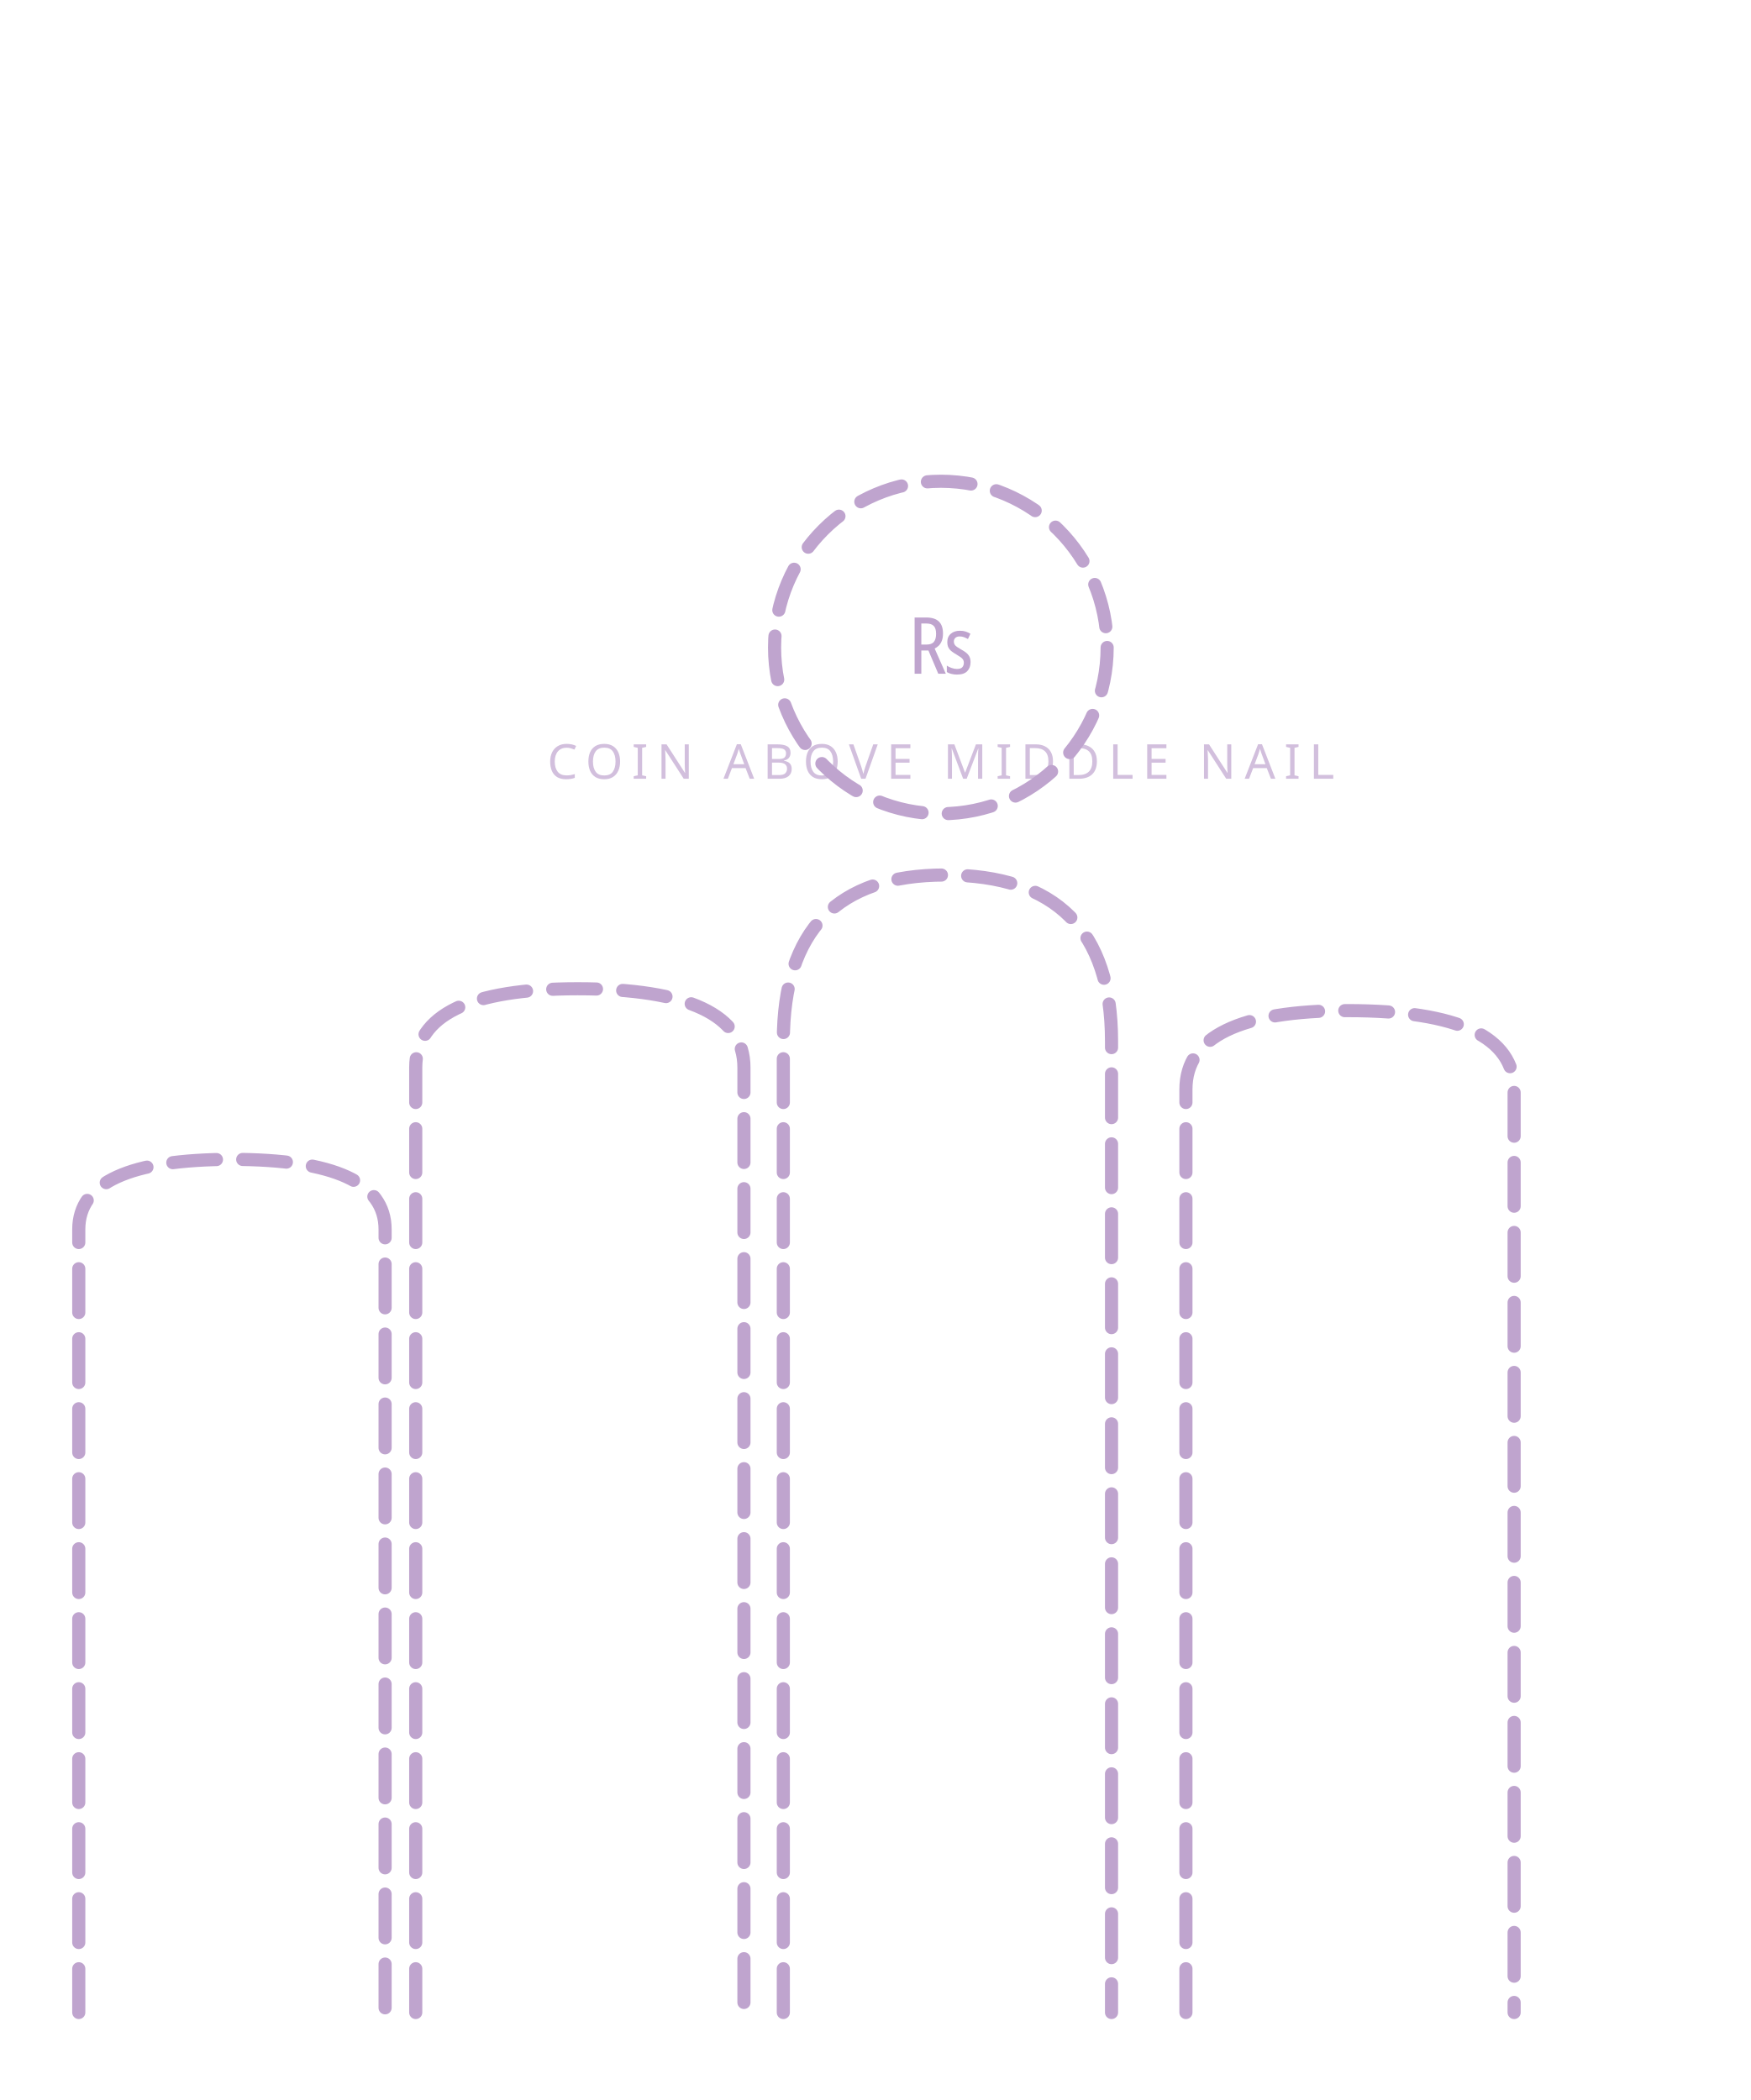
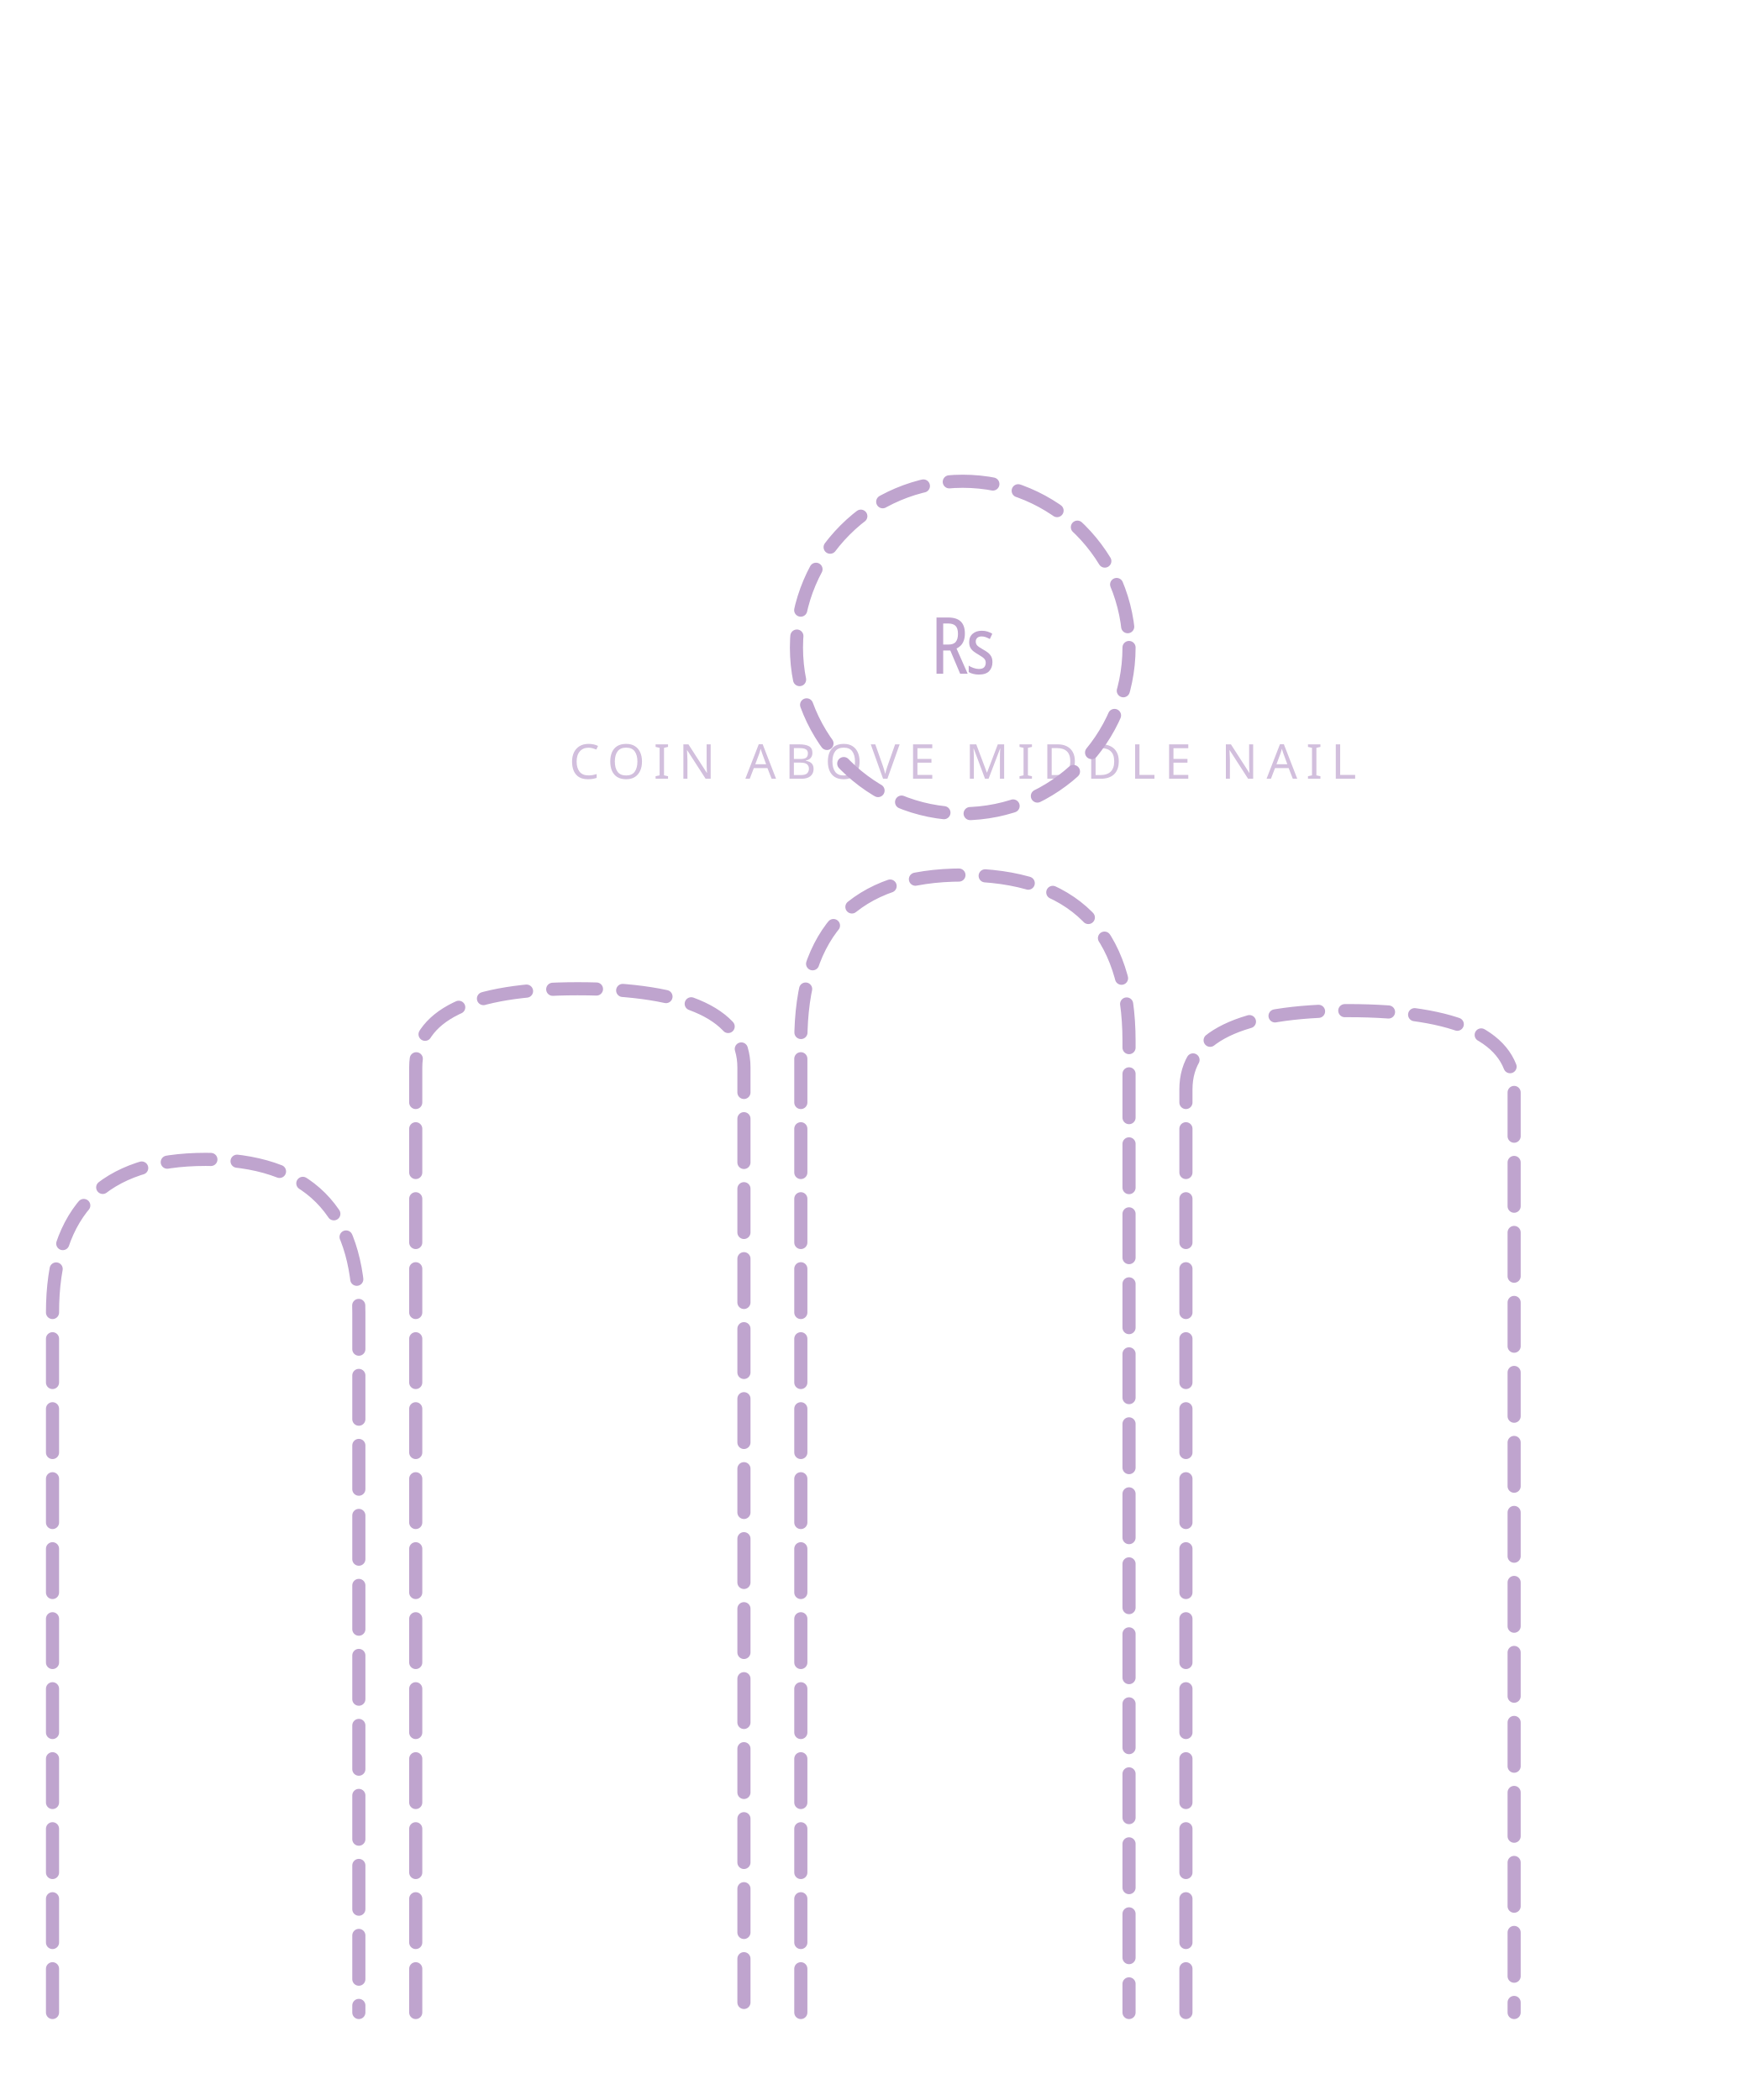
<svg xmlns="http://www.w3.org/2000/svg" viewBox="0 0 400 480" fill="none" stroke="#BFA4CE" stroke-linecap="round" stroke-linejoin="round">
-   <circle cx="215" cy="148" r="38" stroke-width="3" stroke-dasharray="10 6" />
-   <text x="215" y="154" text-anchor="middle" font-family="DM Sans, ui-sans-serif, system-ui" font-size="18" fill="#BFA4CE" stroke="none">₨</text>
-   <path d="M18,460 L18,281 Q18,265 53,265 Q88,265 88,281 L88,460" stroke-width="3" stroke-dasharray="10 6" />
+   <circle cx="220" cy="148" r="38" stroke-width="3" stroke-dasharray="10 6" />
+   <text x="220" y="154" text-anchor="middle" font-family="DM Sans, ui-sans-serif, system-ui" font-size="18" fill="#BFA4CE" stroke="none">₨</text>
+   <path d="M12,460 L12,300 Q12,265 47,265 Q82,265 82,300 L82,460" stroke-width="3" stroke-dasharray="10 6" />
  <path d="M95,460 L95,244 Q95,226 132,226 Q170,226 170,244 L170,460" stroke-width="3" stroke-dasharray="10 6" />
-   <path d="M179,460 L179,238 Q179,200 216,200 Q254,200 254,238 L254,460" stroke-width="3" stroke-dasharray="10 6" />
+   <path d="M183,460 L183,238 Q183,200 220,200 Q258,200 258,238 L258,460" stroke-width="3" stroke-dasharray="10 6" />
  <path d="M271,460 L271,249 Q271,231 308,231 Q346,231 346,249 L346,460" stroke-width="3" stroke-dasharray="10 6" />
-   <text x="215" y="178" text-anchor="middle" font-family="DM Sans, ui-sans-serif, system-ui" font-size="11" letter-spacing="2" fill="#BFA4CE" stroke="none" opacity="0.7">COIN ABOVE MIDDLE NAIL</text>
+   <text x="220" y="178" text-anchor="middle" font-family="DM Sans, ui-sans-serif, system-ui" font-size="11" letter-spacing="2" fill="#BFA4CE" stroke="none" opacity="0.7">COIN ABOVE MIDDLE NAIL</text>
</svg>
